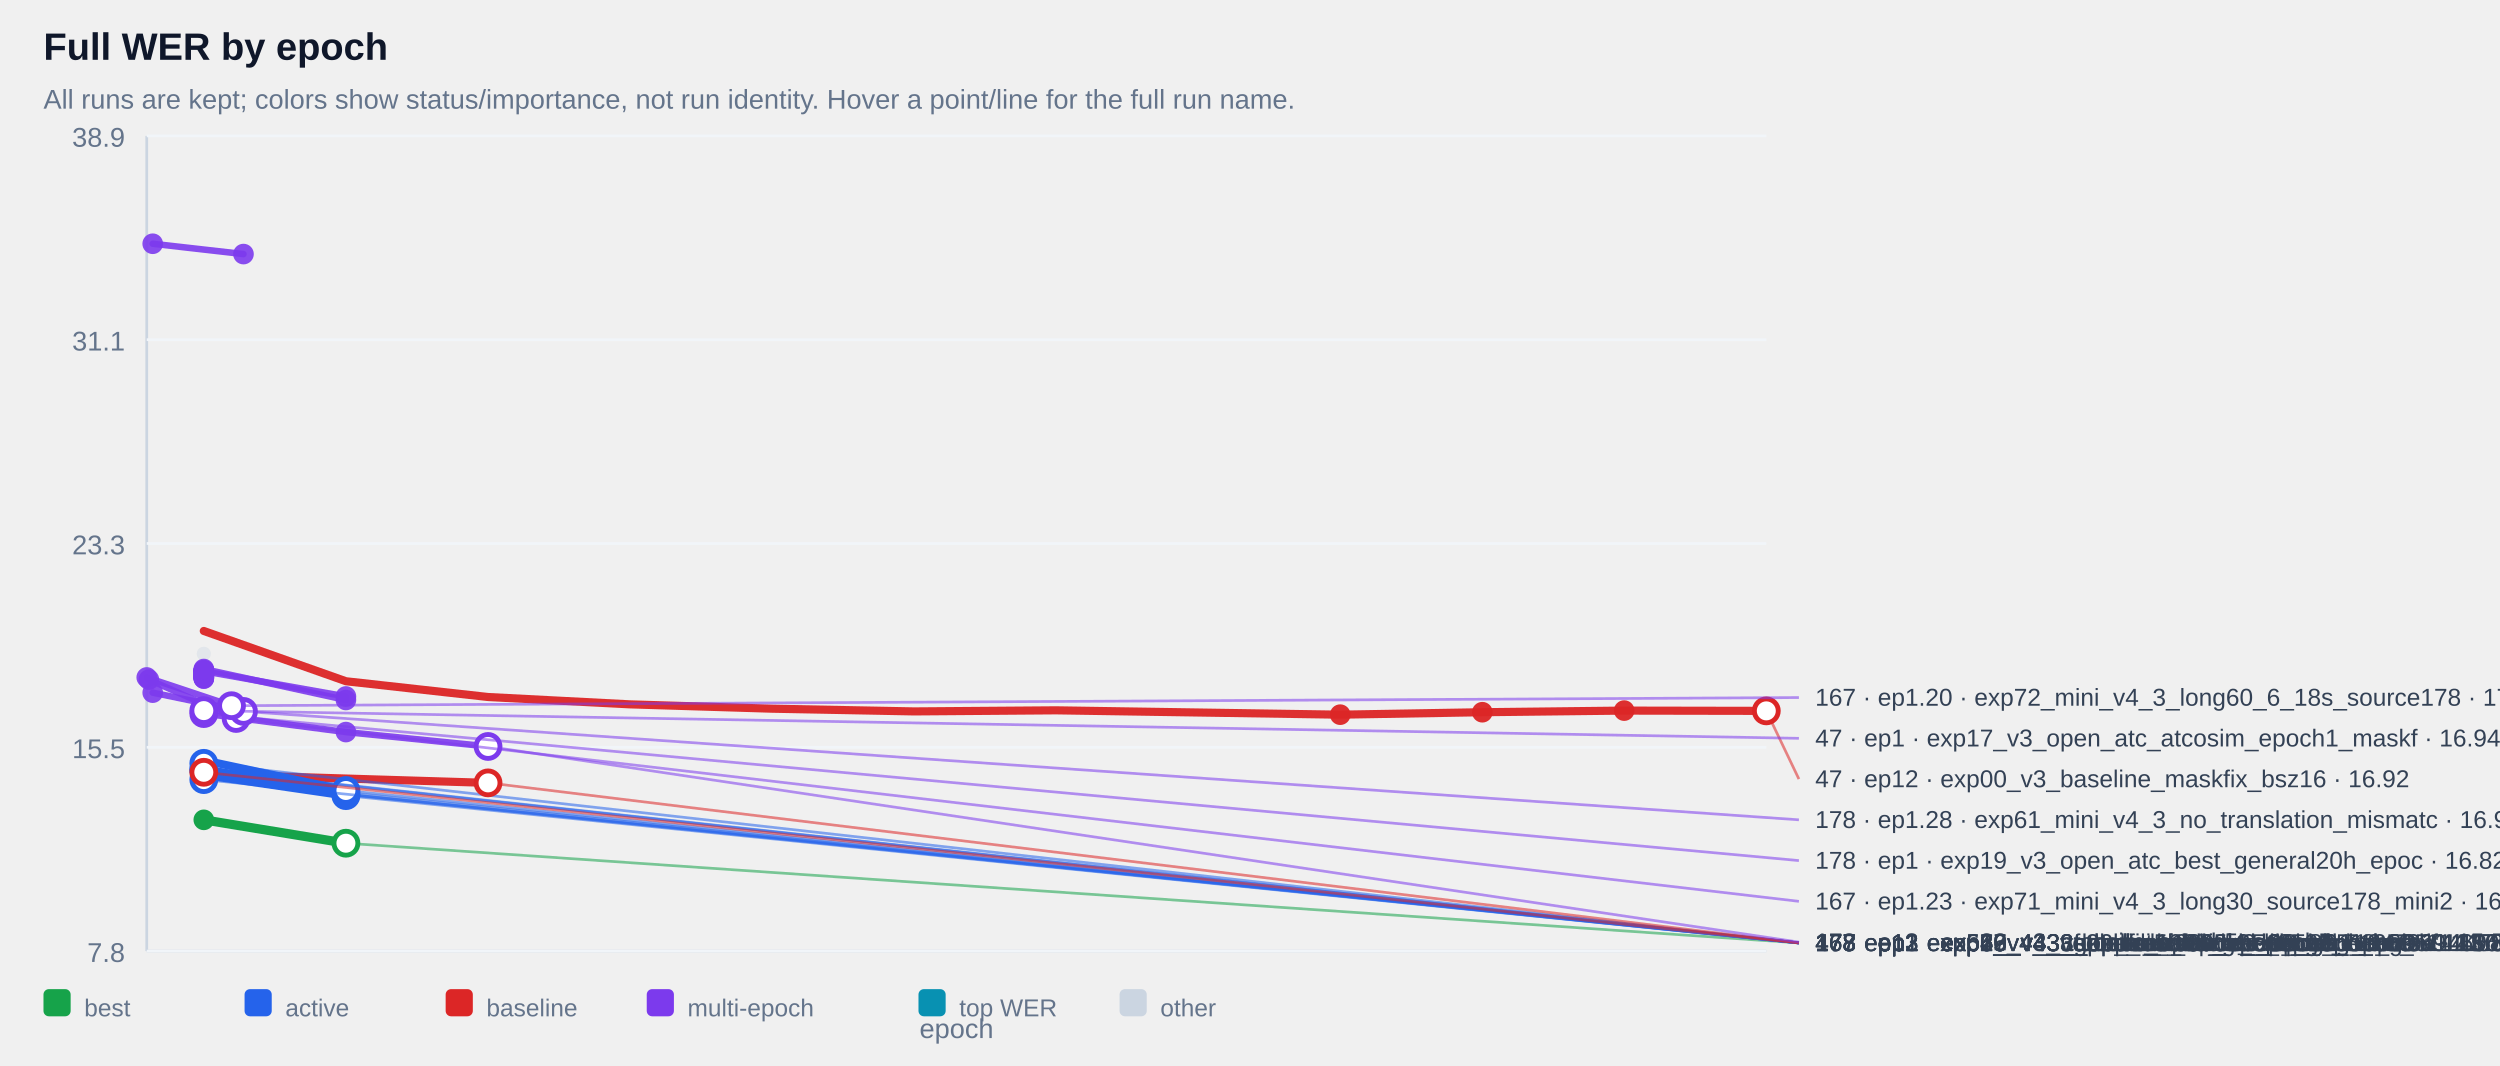
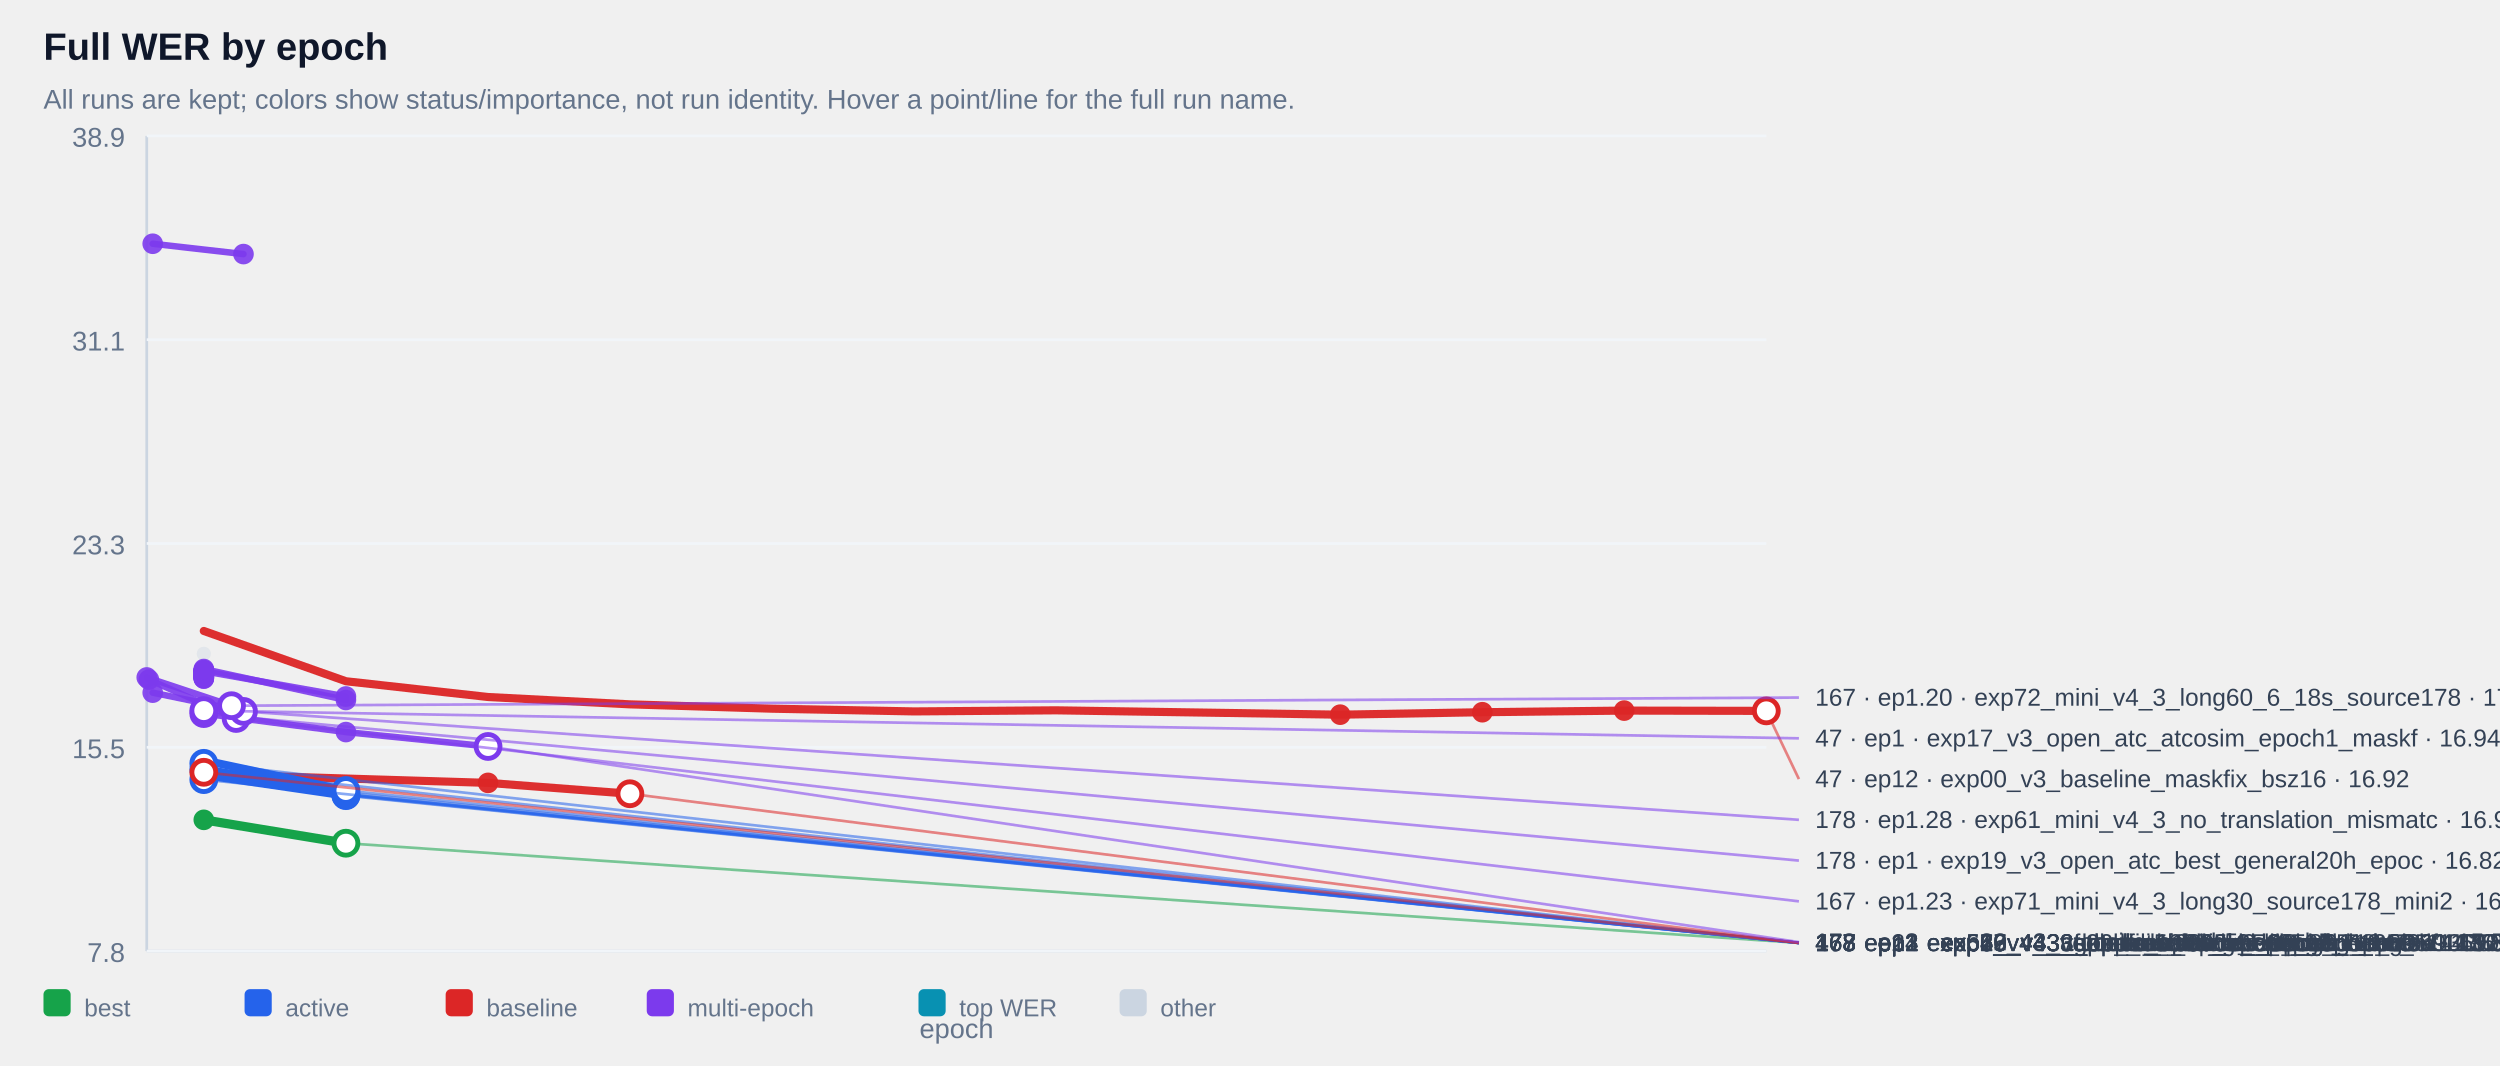
<svg xmlns="http://www.w3.org/2000/svg" width="100%" viewBox="0 0 920 392" style="max-width:920px;background:#ffffff;border:1px solid #e5e7eb;border-radius:10px;">
  <text x="16.0" y="22.0" font-size="14" fill="#0f172a" text-anchor="start" font-family="Arial, sans-serif" font-weight="700">Full WER by epoch</text>
  <text x="16.0" y="40.0" font-size="10" fill="#64748b" text-anchor="start" font-family="Arial, sans-serif" font-weight="400">All runs are kept; colors show status/importance, not run identity. Hover a point/line for the full run name.</text>
  <line x1="54" y1="50" x2="54" y2="350" stroke="#cbd5e1" />
  <line x1="54" y1="350" x2="650" y2="350" stroke="#cbd5e1" />
  <line x1="54" y1="350.0" x2="650" y2="350.0" stroke="#f1f5f9" />
  <text x="46.0" y="354.0" font-size="10" fill="#64748b" text-anchor="end" font-family="Arial, sans-serif" font-weight="400">7.8</text>
  <line x1="54" y1="275.0" x2="650" y2="275.0" stroke="#f1f5f9" />
  <text x="46.0" y="279.0" font-size="10" fill="#64748b" text-anchor="end" font-family="Arial, sans-serif" font-weight="400">15.5</text>
  <line x1="54" y1="200.0" x2="650" y2="200.0" stroke="#f1f5f9" />
  <text x="46.0" y="204.0" font-size="10" fill="#64748b" text-anchor="end" font-family="Arial, sans-serif" font-weight="400">23.3</text>
  <line x1="54" y1="125.0" x2="650" y2="125.0" stroke="#f1f5f9" />
  <text x="46.0" y="129.0" font-size="10" fill="#64748b" text-anchor="end" font-family="Arial, sans-serif" font-weight="400">31.1</text>
  <line x1="54" y1="50.0" x2="650" y2="50.0" stroke="#f1f5f9" />
  <text x="46.0" y="54.0" font-size="10" fill="#64748b" text-anchor="end" font-family="Arial, sans-serif" font-weight="400">38.9</text>
  <g opacity="0.38">
    <circle cx="75.0" cy="240.6" r="2.6" fill="#cbd5e1" />
  </g>
  <g opacity="0.90">
    <polyline points="56.2,89.7 89.6,93.5" fill="none" stroke="#7c3aed" stroke-width="2.4" stroke-linecap="round" stroke-linejoin="round" />
  </g>
  <g opacity="0.90">
    <circle cx="56.2" cy="89.7" r="3.8" fill="#7c3aed" />
  </g>
  <g opacity="0.90">
    <circle cx="89.6" cy="93.5" r="3.8" fill="#7c3aed" />
  </g>
  <g opacity="0.90">
    <polyline points="75.0,246.7 75.0,246.7" fill="none" stroke="#7c3aed" stroke-width="2.4" stroke-linecap="round" stroke-linejoin="round" />
  </g>
  <g opacity="0.90">
    <circle cx="75.0" cy="246.7" r="3.8" fill="#7c3aed" />
  </g>
  <g opacity="0.90">
    <circle cx="75.0" cy="246.7" r="3.8" fill="#7c3aed" />
  </g>
  <g opacity="0.90">
    <polyline points="75.0,246.8 75.0,246.8" fill="none" stroke="#7c3aed" stroke-width="2.4" stroke-linecap="round" stroke-linejoin="round" />
  </g>
  <g opacity="0.90">
    <circle cx="75.0" cy="246.8" r="3.8" fill="#7c3aed" />
  </g>
  <g opacity="0.90">
    <circle cx="75.0" cy="246.8" r="3.8" fill="#7c3aed" />
  </g>
  <g opacity="0.90">
    <polyline points="75.0,247.3 75.0,247.3" fill="none" stroke="#7c3aed" stroke-width="2.4" stroke-linecap="round" stroke-linejoin="round" />
  </g>
  <g opacity="0.90">
    <circle cx="75.0" cy="247.3" r="3.8" fill="#7c3aed" />
  </g>
  <g opacity="0.90">
    <circle cx="75.0" cy="247.3" r="3.8" fill="#7c3aed" />
  </g>
  <g opacity="0.90">
    <polyline points="75.0,247.3 75.0,247.3" fill="none" stroke="#7c3aed" stroke-width="2.4" stroke-linecap="round" stroke-linejoin="round" />
  </g>
  <g opacity="0.90">
    <circle cx="75.0" cy="247.3" r="3.8" fill="#7c3aed" />
  </g>
  <g opacity="0.90">
    <circle cx="75.0" cy="247.3" r="3.8" fill="#7c3aed" />
  </g>
  <g opacity="0.90">
    <polyline points="75.0,247.3 75.0,247.3" fill="none" stroke="#7c3aed" stroke-width="2.4" stroke-linecap="round" stroke-linejoin="round" />
  </g>
  <g opacity="0.90">
    <circle cx="75.0" cy="247.3" r="3.8" fill="#7c3aed" />
  </g>
  <g opacity="0.90">
    <circle cx="75.0" cy="247.3" r="3.8" fill="#7c3aed" />
  </g>
  <g opacity="0.90">
    <polyline points="75.0,247.4 75.0,247.4" fill="none" stroke="#7c3aed" stroke-width="2.4" stroke-linecap="round" stroke-linejoin="round" />
  </g>
  <g opacity="0.90">
    <circle cx="75.0" cy="247.4" r="3.8" fill="#7c3aed" />
  </g>
  <g opacity="0.90">
    <circle cx="75.0" cy="247.4" r="3.8" fill="#7c3aed" />
  </g>
  <g opacity="0.90">
    <polyline points="75.0,247.5 75.0,247.5" fill="none" stroke="#7c3aed" stroke-width="2.4" stroke-linecap="round" stroke-linejoin="round" />
  </g>
  <g opacity="0.90">
    <circle cx="75.0" cy="247.5" r="3.8" fill="#7c3aed" />
  </g>
  <g opacity="0.90">
    <circle cx="75.0" cy="247.5" r="3.8" fill="#7c3aed" />
  </g>
  <g opacity="0.90">
    <polyline points="75.0,247.6 75.0,247.6" fill="none" stroke="#7c3aed" stroke-width="2.4" stroke-linecap="round" stroke-linejoin="round" />
  </g>
  <g opacity="0.90">
    <circle cx="75.0" cy="247.6" r="3.8" fill="#7c3aed" />
  </g>
  <g opacity="0.90">
    <circle cx="75.0" cy="247.6" r="3.8" fill="#7c3aed" />
  </g>
  <g opacity="0.90">
    <polyline points="75.0,247.8 75.0,247.8" fill="none" stroke="#7c3aed" stroke-width="2.4" stroke-linecap="round" stroke-linejoin="round" />
  </g>
  <g opacity="0.90">
    <circle cx="75.0" cy="247.8" r="3.8" fill="#7c3aed" />
  </g>
  <g opacity="0.90">
    <circle cx="75.0" cy="247.8" r="3.8" fill="#7c3aed" />
  </g>
  <g opacity="0.90">
    <polyline points="75.0,247.9 75.0,247.9" fill="none" stroke="#7c3aed" stroke-width="2.4" stroke-linecap="round" stroke-linejoin="round" />
  </g>
  <g opacity="0.90">
    <circle cx="75.0" cy="247.9" r="3.8" fill="#7c3aed" />
  </g>
  <g opacity="0.90">
    <circle cx="75.0" cy="247.9" r="3.8" fill="#7c3aed" />
  </g>
  <g opacity="0.90">
    <polyline points="75.0,248.0 75.0,248.0" fill="none" stroke="#7c3aed" stroke-width="2.4" stroke-linecap="round" stroke-linejoin="round" />
  </g>
  <g opacity="0.90">
    <circle cx="75.0" cy="248.0" r="3.8" fill="#7c3aed" />
  </g>
  <g opacity="0.90">
    <circle cx="75.0" cy="248.0" r="3.8" fill="#7c3aed" />
  </g>
  <g opacity="0.90">
    <polyline points="75.0,248.1 75.0,248.1" fill="none" stroke="#7c3aed" stroke-width="2.4" stroke-linecap="round" stroke-linejoin="round" />
  </g>
  <g opacity="0.90">
    <circle cx="75.0" cy="248.1" r="3.8" fill="#7c3aed" />
  </g>
  <g opacity="0.90">
    <circle cx="75.0" cy="248.1" r="3.8" fill="#7c3aed" />
  </g>
  <g opacity="0.90">
    <polyline points="75.0,248.3 75.0,248.3" fill="none" stroke="#7c3aed" stroke-width="2.4" stroke-linecap="round" stroke-linejoin="round" />
  </g>
  <g opacity="0.90">
    <circle cx="75.0" cy="248.3" r="3.8" fill="#7c3aed" />
  </g>
  <g opacity="0.90">
    <circle cx="75.0" cy="248.3" r="3.8" fill="#7c3aed" />
  </g>
  <g opacity="0.90">
    <polyline points="75.0,248.4 75.0,248.4" fill="none" stroke="#7c3aed" stroke-width="2.4" stroke-linecap="round" stroke-linejoin="round" />
  </g>
  <g opacity="0.90">
    <circle cx="75.0" cy="248.4" r="3.8" fill="#7c3aed" />
  </g>
  <g opacity="0.90">
    <circle cx="75.0" cy="248.4" r="3.8" fill="#7c3aed" />
  </g>
  <g opacity="0.90">
    <polyline points="75.0,248.5 75.0,248.5" fill="none" stroke="#7c3aed" stroke-width="2.4" stroke-linecap="round" stroke-linejoin="round" />
  </g>
  <g opacity="0.90">
    <circle cx="75.0" cy="248.5" r="3.8" fill="#7c3aed" />
  </g>
  <g opacity="0.90">
    <circle cx="75.0" cy="248.5" r="3.8" fill="#7c3aed" />
  </g>
  <g opacity="0.90">
    <polyline points="75.0,248.7 75.0,248.7" fill="none" stroke="#7c3aed" stroke-width="2.4" stroke-linecap="round" stroke-linejoin="round" />
  </g>
  <g opacity="0.90">
    <circle cx="75.0" cy="248.7" r="3.8" fill="#7c3aed" />
  </g>
  <g opacity="0.90">
    <circle cx="75.0" cy="248.7" r="3.8" fill="#7c3aed" />
  </g>
  <g opacity="0.90">
    <polyline points="75.0,248.7 75.0,248.7" fill="none" stroke="#7c3aed" stroke-width="2.4" stroke-linecap="round" stroke-linejoin="round" />
  </g>
  <g opacity="0.90">
    <circle cx="75.0" cy="248.7" r="3.8" fill="#7c3aed" />
  </g>
  <g opacity="0.90">
    <circle cx="75.0" cy="248.7" r="3.8" fill="#7c3aed" />
  </g>
  <g opacity="0.90">
    <polyline points="75.0,249.2 75.0,249.2" fill="none" stroke="#7c3aed" stroke-width="2.4" stroke-linecap="round" stroke-linejoin="round" />
  </g>
  <g opacity="0.90">
    <circle cx="75.0" cy="249.2" r="3.8" fill="#7c3aed" />
  </g>
  <g opacity="0.90">
    <circle cx="75.0" cy="249.2" r="3.8" fill="#7c3aed" />
  </g>
  <g opacity="0.90">
    <polyline points="75.0,249.3 75.0,249.3" fill="none" stroke="#7c3aed" stroke-width="2.4" stroke-linecap="round" stroke-linejoin="round" />
  </g>
  <g opacity="0.90">
    <circle cx="75.0" cy="249.3" r="3.8" fill="#7c3aed" />
  </g>
  <g opacity="0.90">
    <circle cx="75.0" cy="249.3" r="3.8" fill="#7c3aed" />
  </g>
  <g opacity="0.90">
    <polyline points="75.0,249.7 75.0,249.7" fill="none" stroke="#7c3aed" stroke-width="2.4" stroke-linecap="round" stroke-linejoin="round" />
  </g>
  <g opacity="0.90">
    <circle cx="75.0" cy="249.7" r="3.8" fill="#7c3aed" />
  </g>
  <g opacity="0.90">
    <circle cx="75.0" cy="249.7" r="3.8" fill="#7c3aed" />
  </g>
  <g opacity="0.90">
    <polyline points="75.0,247.0 127.3,256.3" fill="none" stroke="#7c3aed" stroke-width="2.4" stroke-linecap="round" stroke-linejoin="round" />
  </g>
  <g opacity="0.90">
    <circle cx="75.0" cy="247.0" r="3.8" fill="#7c3aed" />
  </g>
  <g opacity="0.90">
    <circle cx="127.3" cy="256.3" r="3.8" fill="#7c3aed" />
  </g>
  <g opacity="0.90">
    <polyline points="75.0,246.2 127.3,257.6" fill="none" stroke="#7c3aed" stroke-width="2.4" stroke-linecap="round" stroke-linejoin="round" />
  </g>
  <g opacity="0.90">
    <circle cx="75.0" cy="246.2" r="3.8" fill="#7c3aed" />
  </g>
  <g opacity="0.90">
    <circle cx="127.3" cy="257.6" r="3.8" fill="#7c3aed" />
  </g>
  <g opacity="0.90">
    <polyline points="54.0,249.3 85.2,259.7 85.2,259.7" fill="none" stroke="#7c3aed" stroke-width="2.4" stroke-linecap="round" stroke-linejoin="round" />
  </g>
  <g opacity="0.90">
    <circle cx="54.0" cy="249.3" r="3.8" fill="#7c3aed" />
  </g>
  <g opacity="0.90">
    <circle cx="85.2" cy="259.7" r="3.8" fill="#7c3aed" />
  </g>
  <g opacity="0.90">
    <circle cx="85.2" cy="259.7" r="3.8" fill="#7c3aed" />
  </g>
  <g opacity="0.90">
    <polyline points="75.0,261.5 75.0,261.5" fill="none" stroke="#7c3aed" stroke-width="2.4" stroke-linecap="round" stroke-linejoin="round" />
  </g>
  <g opacity="0.90">
    <circle cx="75.0" cy="261.5" r="3.8" fill="#7c3aed" />
  </g>
  <g opacity="0.90">
    <circle cx="75.0" cy="261.5" r="3.8" fill="#7c3aed" />
  </g>
  <g opacity="0.90">
    <polyline points="56.2,254.9 89.6,261.8" fill="none" stroke="#7c3aed" stroke-width="2.4" stroke-linecap="round" stroke-linejoin="round" />
  </g>
  <g opacity="0.90">
    <circle cx="56.2" cy="254.9" r="3.8" fill="#7c3aed" />
  </g>
  <g opacity="0.90">
    <circle cx="89.6" cy="261.8" r="3.8" fill="#7c3aed" />
  </g>
  <g opacity="0.90">
    <polyline points="75.0,262.6 75.0,262.6" fill="none" stroke="#7c3aed" stroke-width="2.4" stroke-linecap="round" stroke-linejoin="round" />
  </g>
  <g opacity="0.90">
    <circle cx="75.0" cy="262.6" r="3.8" fill="#7c3aed" />
  </g>
  <g opacity="0.90">
    <circle cx="75.0" cy="262.6" r="3.8" fill="#7c3aed" />
  </g>
  <g opacity="0.90">
    <polyline points="54.8,250.1 86.9,264.4 86.9,264.4" fill="none" stroke="#7c3aed" stroke-width="2.4" stroke-linecap="round" stroke-linejoin="round" />
  </g>
  <g opacity="0.90">
    <circle cx="54.8" cy="250.1" r="3.8" fill="#7c3aed" />
  </g>
  <g opacity="0.90">
    <circle cx="86.9" cy="264.4" r="3.8" fill="#7c3aed" />
  </g>
  <g opacity="0.90">
    <circle cx="86.9" cy="264.4" r="3.8" fill="#7c3aed" />
  </g>
  <g opacity="0.90">
    <polyline points="75.0,262.6 127.3,269.4 179.6,274.7" fill="none" stroke="#7c3aed" stroke-width="2.4" stroke-linecap="round" stroke-linejoin="round" />
  </g>
  <g opacity="0.90">
    <circle cx="75.0" cy="262.6" r="3.8" fill="#7c3aed" />
  </g>
  <g opacity="0.90">
    <circle cx="127.3" cy="269.4" r="3.8" fill="#7c3aed" />
  </g>
  <g opacity="0.90">
    <circle cx="179.6" cy="274.7" r="3.8" fill="#7c3aed" />
  </g>
  <g opacity="0.95">
    <polyline points="75.0,232.2 127.3,250.7 179.6,256.5 231.8,259.2 284.1,260.8 336.4,261.8 388.6,261.4 440.9,262.2 493.2,263.0 545.5,262.1 597.7,261.5 650.0,261.6" fill="none" stroke="#dc2626" stroke-width="3.0" stroke-linecap="round" stroke-linejoin="round" />
  </g>
  <g opacity="0.95">
    <circle cx="493.2" cy="263.0" r="3.8" fill="#dc2626" />
  </g>
  <g opacity="0.95">
    <circle cx="545.5" cy="262.1" r="3.8" fill="#dc2626" />
  </g>
  <g opacity="0.95">
    <circle cx="597.7" cy="261.5" r="3.8" fill="#dc2626" />
  </g>
  <g opacity="0.95">
    <circle cx="650.0" cy="261.6" r="3.8" fill="#dc2626" />
  </g>
  <g opacity="0.95">
    <polyline points="75.0,284.2 75.0,284.2" fill="none" stroke="#dc2626" stroke-width="3.0" stroke-linecap="round" stroke-linejoin="round" />
  </g>
  <g opacity="0.95">
    <circle cx="75.0" cy="284.2" r="3.8" fill="#dc2626" />
  </g>
  <g opacity="0.95">
    <circle cx="75.0" cy="284.2" r="3.8" fill="#dc2626" />
  </g>
  <g opacity="0.95">
-     <polyline points="75.0,284.9 75.0,284.9 179.6,288.1" fill="none" stroke="#dc2626" stroke-width="3.0" stroke-linecap="round" stroke-linejoin="round" />
+     <polyline points="75.0,284.9 75.0,284.9 179.6,288.1 231.8,292.1" fill="none" stroke="#dc2626" stroke-width="3.0" stroke-linecap="round" stroke-linejoin="round" />
  </g>
  <g opacity="0.95">
    <circle cx="75.0" cy="284.9" r="3.8" fill="#dc2626" />
  </g>
  <g opacity="0.95">
    <circle cx="75.0" cy="284.9" r="3.8" fill="#dc2626" />
  </g>
  <g opacity="0.95">
    <circle cx="179.6" cy="288.1" r="3.8" fill="#dc2626" />
  </g>
+   <g opacity="0.95">
+     <circle cx="231.8" cy="292.1" r="3.8" fill="#dc2626" />
+   </g>
  <g opacity="1.00">
    <circle cx="75.0" cy="280.9" r="3.8" fill="#2563eb" />
  </g>
  <g opacity="1.00">
    <circle cx="75.0" cy="283.2" r="3.8" fill="#2563eb" />
  </g>
  <g opacity="1.00">
+     <circle cx="75.0" cy="286.9" r="3.8" fill="#2563eb" />
+   </g>
+   <g opacity="1.00">
+     <polyline points="75.0,279.8 127.3,290.9" fill="none" stroke="#2563eb" stroke-width="3.0" stroke-linecap="round" stroke-linejoin="round" />
+   </g>
+   <g opacity="1.00">
+     <circle cx="75.0" cy="279.8" r="3.8" fill="#2563eb" />
+   </g>
+   <g opacity="1.00">
+     <circle cx="127.3" cy="290.9" r="3.8" fill="#2563eb" />
+   </g>
+   <g opacity="1.00">
+     <polyline points="75.0,283.1 127.3,291.7" fill="none" stroke="#2563eb" stroke-width="3.0" stroke-linecap="round" stroke-linejoin="round" />
+   </g>
+   <g opacity="1.00">
+     <circle cx="75.0" cy="283.1" r="3.8" fill="#2563eb" />
+   </g>
+   <g opacity="1.00">
+     <circle cx="127.3" cy="291.7" r="3.8" fill="#2563eb" />
+   </g>
+   <g opacity="1.00">
+     <polyline points="75.0,284.3 127.3,292.4" fill="none" stroke="#2563eb" stroke-width="3.0" stroke-linecap="round" stroke-linejoin="round" />
+   </g>
+   <g opacity="1.00">
+     <circle cx="75.0" cy="284.3" r="3.8" fill="#2563eb" />
+   </g>
+   <g opacity="1.00">
+     <circle cx="127.3" cy="292.4" r="3.8" fill="#2563eb" />
+   </g>
+   <g opacity="1.00">
+     <polyline points="75.0,283.4 127.3,292.6" fill="none" stroke="#2563eb" stroke-width="3.0" stroke-linecap="round" stroke-linejoin="round" />
+   </g>
+   <g opacity="1.00">
    <circle cx="75.0" cy="283.4" r="3.8" fill="#2563eb" />
  </g>
  <g opacity="1.00">
-     <circle cx="75.0" cy="286.9" r="3.8" fill="#2563eb" />
-   </g>
-   <g opacity="1.00">
-     <polyline points="75.0,279.8 127.3,290.9" fill="none" stroke="#2563eb" stroke-width="3.0" stroke-linecap="round" stroke-linejoin="round" />
-   </g>
-   <g opacity="1.00">
-     <circle cx="75.0" cy="279.8" r="3.8" fill="#2563eb" />
-   </g>
-   <g opacity="1.00">
-     <circle cx="127.3" cy="290.9" r="3.8" fill="#2563eb" />
-   </g>
-   <g opacity="1.00">
-     <polyline points="75.0,283.1 127.3,291.7" fill="none" stroke="#2563eb" stroke-width="3.0" stroke-linecap="round" stroke-linejoin="round" />
-   </g>
-   <g opacity="1.00">
-     <circle cx="75.0" cy="283.1" r="3.8" fill="#2563eb" />
-   </g>
-   <g opacity="1.00">
-     <circle cx="127.3" cy="291.7" r="3.8" fill="#2563eb" />
-   </g>
-   <g opacity="1.00">
-     <polyline points="75.0,284.3 127.3,292.4" fill="none" stroke="#2563eb" stroke-width="3.0" stroke-linecap="round" stroke-linejoin="round" />
-   </g>
-   <g opacity="1.00">
-     <circle cx="75.0" cy="284.3" r="3.8" fill="#2563eb" />
-   </g>
-   <g opacity="1.00">
-     <circle cx="127.3" cy="292.4" r="3.8" fill="#2563eb" />
+     <circle cx="127.3" cy="292.6" r="3.8" fill="#2563eb" />
  </g>
  <g opacity="1.00">
    <polyline points="75.0,285.2 127.3,292.8" fill="none" stroke="#2563eb" stroke-width="3.0" stroke-linecap="round" stroke-linejoin="round" />
  </g>
  <g opacity="1.00">
    <circle cx="75.0" cy="285.2" r="3.8" fill="#2563eb" />
  </g>
  <g opacity="1.00">
    <circle cx="127.3" cy="292.8" r="3.8" fill="#2563eb" />
  </g>
  <g opacity="1.00">
    <polyline points="75.0,301.7 127.3,310.3" fill="none" stroke="#16a34a" stroke-width="3.4" stroke-linecap="round" stroke-linejoin="round" />
  </g>
  <g opacity="1.00">
    <circle cx="75.0" cy="301.7" r="3.8" fill="#16a34a" />
  </g>
  <g opacity="1.00">
    <circle cx="127.3" cy="310.3" r="3.8" fill="#16a34a" />
  </g>
  <line x1="127.3" y1="310.3" x2="662.0" y2="347.0" stroke="#16a34a" stroke-width="1" opacity="0.55" />
  <circle cx="127.3" cy="310.3" r="4.4" fill="#ffffff" stroke="#16a34a" stroke-width="1.8" />
  <text x="668.0" y="350.0" font-size="9" fill="#334155" text-anchor="start" font-family="Arial, sans-serif" font-weight="400">178 · ep2 · exp50_v4_3_atcosim_epoch5_epoch5_maskf · 11.87</text>
  <line x1="127.3" y1="292.8" x2="662.0" y2="347.0" stroke="#2563eb" stroke-width="1" opacity="0.55" />
  <circle cx="127.3" cy="292.8" r="4.4" fill="#ffffff" stroke="#2563eb" stroke-width="1.8" />
  <text x="668.0" y="350.0" font-size="9" fill="#334155" text-anchor="start" font-family="Arial, sans-serif" font-weight="400">167 · ep2 · exp66_v43_appdenoise90h_e3_b8_g1 · 13.69</text>
+   <line x1="127.3" y1="292.6" x2="662.0" y2="347.0" stroke="#2563eb" stroke-width="1" opacity="0.55" />
+   <circle cx="127.3" cy="292.6" r="4.4" fill="#ffffff" stroke="#2563eb" stroke-width="1.8" />
+   <text x="668.0" y="350.0" font-size="9" fill="#334155" text-anchor="start" font-family="Arial, sans-serif" font-weight="400">47 · ep2 · exp51_v4_3_appdenoise45h_epoch5_epoch5 · 13.71</text>
  <line x1="127.3" y1="292.4" x2="662.0" y2="347.0" stroke="#2563eb" stroke-width="1" opacity="0.55" />
  <circle cx="127.3" cy="292.4" r="4.4" fill="#ffffff" stroke="#2563eb" stroke-width="1.8" />
  <text x="668.0" y="350.0" font-size="9" fill="#334155" text-anchor="start" font-family="Arial, sans-serif" font-weight="400">167 · ep2 · exp67_v43_deepfilter60h_e3_b8_g2 · 13.73</text>
  <line x1="127.3" y1="291.7" x2="662.0" y2="347.0" stroke="#2563eb" stroke-width="1" opacity="0.55" />
  <circle cx="127.3" cy="291.7" r="4.4" fill="#ffffff" stroke="#2563eb" stroke-width="1.8" />
  <text x="668.0" y="350.0" font-size="9" fill="#334155" text-anchor="start" font-family="Arial, sans-serif" font-weight="400">178 · ep2 · exp65_v43_general100h_e3_b8_g1 · 13.80</text>
  <line x1="127.3" y1="290.9" x2="662.0" y2="347.0" stroke="#2563eb" stroke-width="1" opacity="0.55" />
  <circle cx="127.3" cy="290.9" r="4.4" fill="#ffffff" stroke="#2563eb" stroke-width="1.8" />
  <text x="668.0" y="350.0" font-size="9" fill="#334155" text-anchor="start" font-family="Arial, sans-serif" font-weight="400">178 · ep2 · exp63_v4_3_ttsclone10h_epoch5_epoch5_m · 13.88</text>
  <line x1="75.0" y1="286.9" x2="662.0" y2="347.0" stroke="#2563eb" stroke-width="1" opacity="0.55" />
  <circle cx="75.0" cy="286.9" r="4.4" fill="#ffffff" stroke="#2563eb" stroke-width="1.8" />
  <text x="668.0" y="350.0" font-size="9" fill="#334155" text-anchor="start" font-family="Arial, sans-serif" font-weight="400">178 · ep1 · exp70_v43_combo_tts10_vad30_e3_b8_g0 · 14.30</text>
-   <line x1="75.0" y1="283.4" x2="662.0" y2="347.0" stroke="#2563eb" stroke-width="1" opacity="0.55" />
-   <circle cx="75.0" cy="283.4" r="4.4" fill="#ffffff" stroke="#2563eb" stroke-width="1.8" />
-   <text x="668.0" y="350.0" font-size="9" fill="#334155" text-anchor="start" font-family="Arial, sans-serif" font-weight="400">47 · ep1 · exp51_v4_3_appdenoise45h_epoch5_epoch5 · 14.66</text>
  <line x1="75.0" y1="283.2" x2="662.0" y2="347.0" stroke="#2563eb" stroke-width="1" opacity="0.55" />
  <circle cx="75.0" cy="283.2" r="4.4" fill="#ffffff" stroke="#2563eb" stroke-width="1.8" />
  <text x="668.0" y="350.0" font-size="9" fill="#334155" text-anchor="start" font-family="Arial, sans-serif" font-weight="400">47 · ep1 · exp52_v4_3_fullmix_balanced_epoch5_epo · 14.69</text>
  <line x1="75.0" y1="280.9" x2="662.0" y2="347.0" stroke="#2563eb" stroke-width="1" opacity="0.55" />
  <circle cx="75.0" cy="280.9" r="4.4" fill="#ffffff" stroke="#2563eb" stroke-width="1.8" />
  <text x="668.0" y="350.0" font-size="9" fill="#334155" text-anchor="start" font-family="Arial, sans-serif" font-weight="400">47 · ep1 · exp64_v43_tts22h_e5_b8_g1 · 14.92</text>
-   <line x1="179.6" y1="288.1" x2="662.0" y2="347.0" stroke="#dc2626" stroke-width="1" opacity="0.55" />
-   <circle cx="179.6" cy="288.1" r="4.4" fill="#ffffff" stroke="#dc2626" stroke-width="1.8" />
-   <text x="668.0" y="350.0" font-size="9" fill="#334155" text-anchor="start" font-family="Arial, sans-serif" font-weight="400">167 · ep3 · exp29_v4_3_no_translation_mismatch_bas · 14.17</text>
+   <line x1="231.8" y1="292.1" x2="662.0" y2="347.0" stroke="#dc2626" stroke-width="1" opacity="0.55" />
+   <circle cx="231.8" cy="292.1" r="4.4" fill="#ffffff" stroke="#dc2626" stroke-width="1.8" />
+   <text x="668.0" y="350.0" font-size="9" fill="#334155" text-anchor="start" font-family="Arial, sans-serif" font-weight="400">167 · ep4 · exp29_v4_3_no_translation_mismatch_bas · 13.76</text>
  <line x1="75.0" y1="284.2" x2="662.0" y2="347.0" stroke="#dc2626" stroke-width="1" opacity="0.55" />
  <circle cx="75.0" cy="284.2" r="4.4" fill="#ffffff" stroke="#dc2626" stroke-width="1.8" />
  <text x="668.0" y="350.0" font-size="9" fill="#334155" text-anchor="start" font-family="Arial, sans-serif" font-weight="400">178 · ep1 · exp29_v4_verbatim_baseline_epoch1_remo · 14.58</text>
  <line x1="650.0" y1="261.6" x2="662.0" y2="286.7" stroke="#dc2626" stroke-width="1" opacity="0.55" />
  <circle cx="650.0" cy="261.6" r="4.4" fill="#ffffff" stroke="#dc2626" stroke-width="1.8" />
  <text x="668.0" y="289.7" font-size="9" fill="#334155" text-anchor="start" font-family="Arial, sans-serif" font-weight="400">47 · ep12 · exp00_v3_baseline_maskfix_bsz16 · 16.92</text>
  <line x1="179.6" y1="274.7" x2="662.0" y2="346.7" stroke="#7c3aed" stroke-width="1" opacity="0.55" />
  <circle cx="179.6" cy="274.7" r="4.4" fill="#ffffff" stroke="#7c3aed" stroke-width="1.8" />
  <text x="668.0" y="349.7" font-size="9" fill="#334155" text-anchor="start" font-family="Arial, sans-serif" font-weight="400">178 · ep3 · exp22_v3_atcosim_epoch5_epoch5_remote1 · 15.57</text>
  <line x1="86.9" y1="264.4" x2="662.0" y2="331.7" stroke="#7c3aed" stroke-width="1" opacity="0.55" />
  <circle cx="86.9" cy="264.4" r="4.4" fill="#ffffff" stroke="#7c3aed" stroke-width="1.8" />
  <text x="668.0" y="334.7" font-size="9" fill="#334155" text-anchor="start" font-family="Arial, sans-serif" font-weight="400">167 · ep1.23 · exp71_mini_v4_3_long30_source178_mini2 · 16.63</text>
  <line x1="75.0" y1="262.6" x2="662.0" y2="316.7" stroke="#7c3aed" stroke-width="1" opacity="0.55" />
  <circle cx="75.0" cy="262.6" r="4.4" fill="#ffffff" stroke="#7c3aed" stroke-width="1.8" />
  <text x="668.0" y="319.7" font-size="9" fill="#334155" text-anchor="start" font-family="Arial, sans-serif" font-weight="400">178 · ep1 · exp19_v3_open_atc_best_general20h_epoc · 16.82</text>
  <line x1="89.6" y1="261.8" x2="662.0" y2="301.7" stroke="#7c3aed" stroke-width="1" opacity="0.55" />
  <circle cx="89.6" cy="261.8" r="4.4" fill="#ffffff" stroke="#7c3aed" stroke-width="1.8" />
  <text x="668.0" y="304.7" font-size="9" fill="#334155" text-anchor="start" font-family="Arial, sans-serif" font-weight="400">178 · ep1.28 · exp61_mini_v4_3_no_translation_mismatc · 16.90</text>
  <line x1="75.0" y1="261.5" x2="662.0" y2="271.7" stroke="#7c3aed" stroke-width="1" opacity="0.55" />
  <circle cx="75.0" cy="261.5" r="4.4" fill="#ffffff" stroke="#7c3aed" stroke-width="1.8" />
  <text x="668.0" y="274.7" font-size="9" fill="#334155" text-anchor="start" font-family="Arial, sans-serif" font-weight="400">47 · ep1 · exp17_v3_open_atc_atcosim_epoch1_maskf · 16.94</text>
  <line x1="85.2" y1="259.7" x2="662.0" y2="256.7" stroke="#7c3aed" stroke-width="1" opacity="0.55" />
  <circle cx="85.2" cy="259.7" r="4.4" fill="#ffffff" stroke="#7c3aed" stroke-width="1.8" />
  <text x="668.0" y="259.7" font-size="9" fill="#334155" text-anchor="start" font-family="Arial, sans-serif" font-weight="400">167 · ep1.20 · exp72_mini_v4_3_long60_6_18s_source178 · 17.12</text>
  <rect x="16" y="364" width="10" height="10" rx="2" fill="#16a34a" />
  <text x="31.0" y="374.0" font-size="9" fill="#64748b" text-anchor="start" font-family="Arial, sans-serif" font-weight="400">best</text>
  <rect x="90" y="364" width="10" height="10" rx="2" fill="#2563eb" />
  <text x="105.0" y="374.0" font-size="9" fill="#64748b" text-anchor="start" font-family="Arial, sans-serif" font-weight="400">active</text>
  <rect x="164" y="364" width="10" height="10" rx="2" fill="#dc2626" />
  <text x="179.0" y="374.0" font-size="9" fill="#64748b" text-anchor="start" font-family="Arial, sans-serif" font-weight="400">baseline</text>
  <rect x="238" y="364" width="10" height="10" rx="2" fill="#7c3aed" />
  <text x="253.0" y="374.0" font-size="9" fill="#64748b" text-anchor="start" font-family="Arial, sans-serif" font-weight="400">multi-epoch</text>
  <rect x="338" y="364" width="10" height="10" rx="2" fill="#0891b2" />
  <text x="353.0" y="374.0" font-size="9" fill="#64748b" text-anchor="start" font-family="Arial, sans-serif" font-weight="400">top WER</text>
  <rect x="412" y="364" width="10" height="10" rx="2" fill="#cbd5e1" />
  <text x="427.0" y="374.0" font-size="9" fill="#64748b" text-anchor="start" font-family="Arial, sans-serif" font-weight="400">other</text>
  <text x="352.0" y="382.0" font-size="10" fill="#64748b" text-anchor="middle" font-family="Arial, sans-serif" font-weight="400">epoch</text>
</svg>
